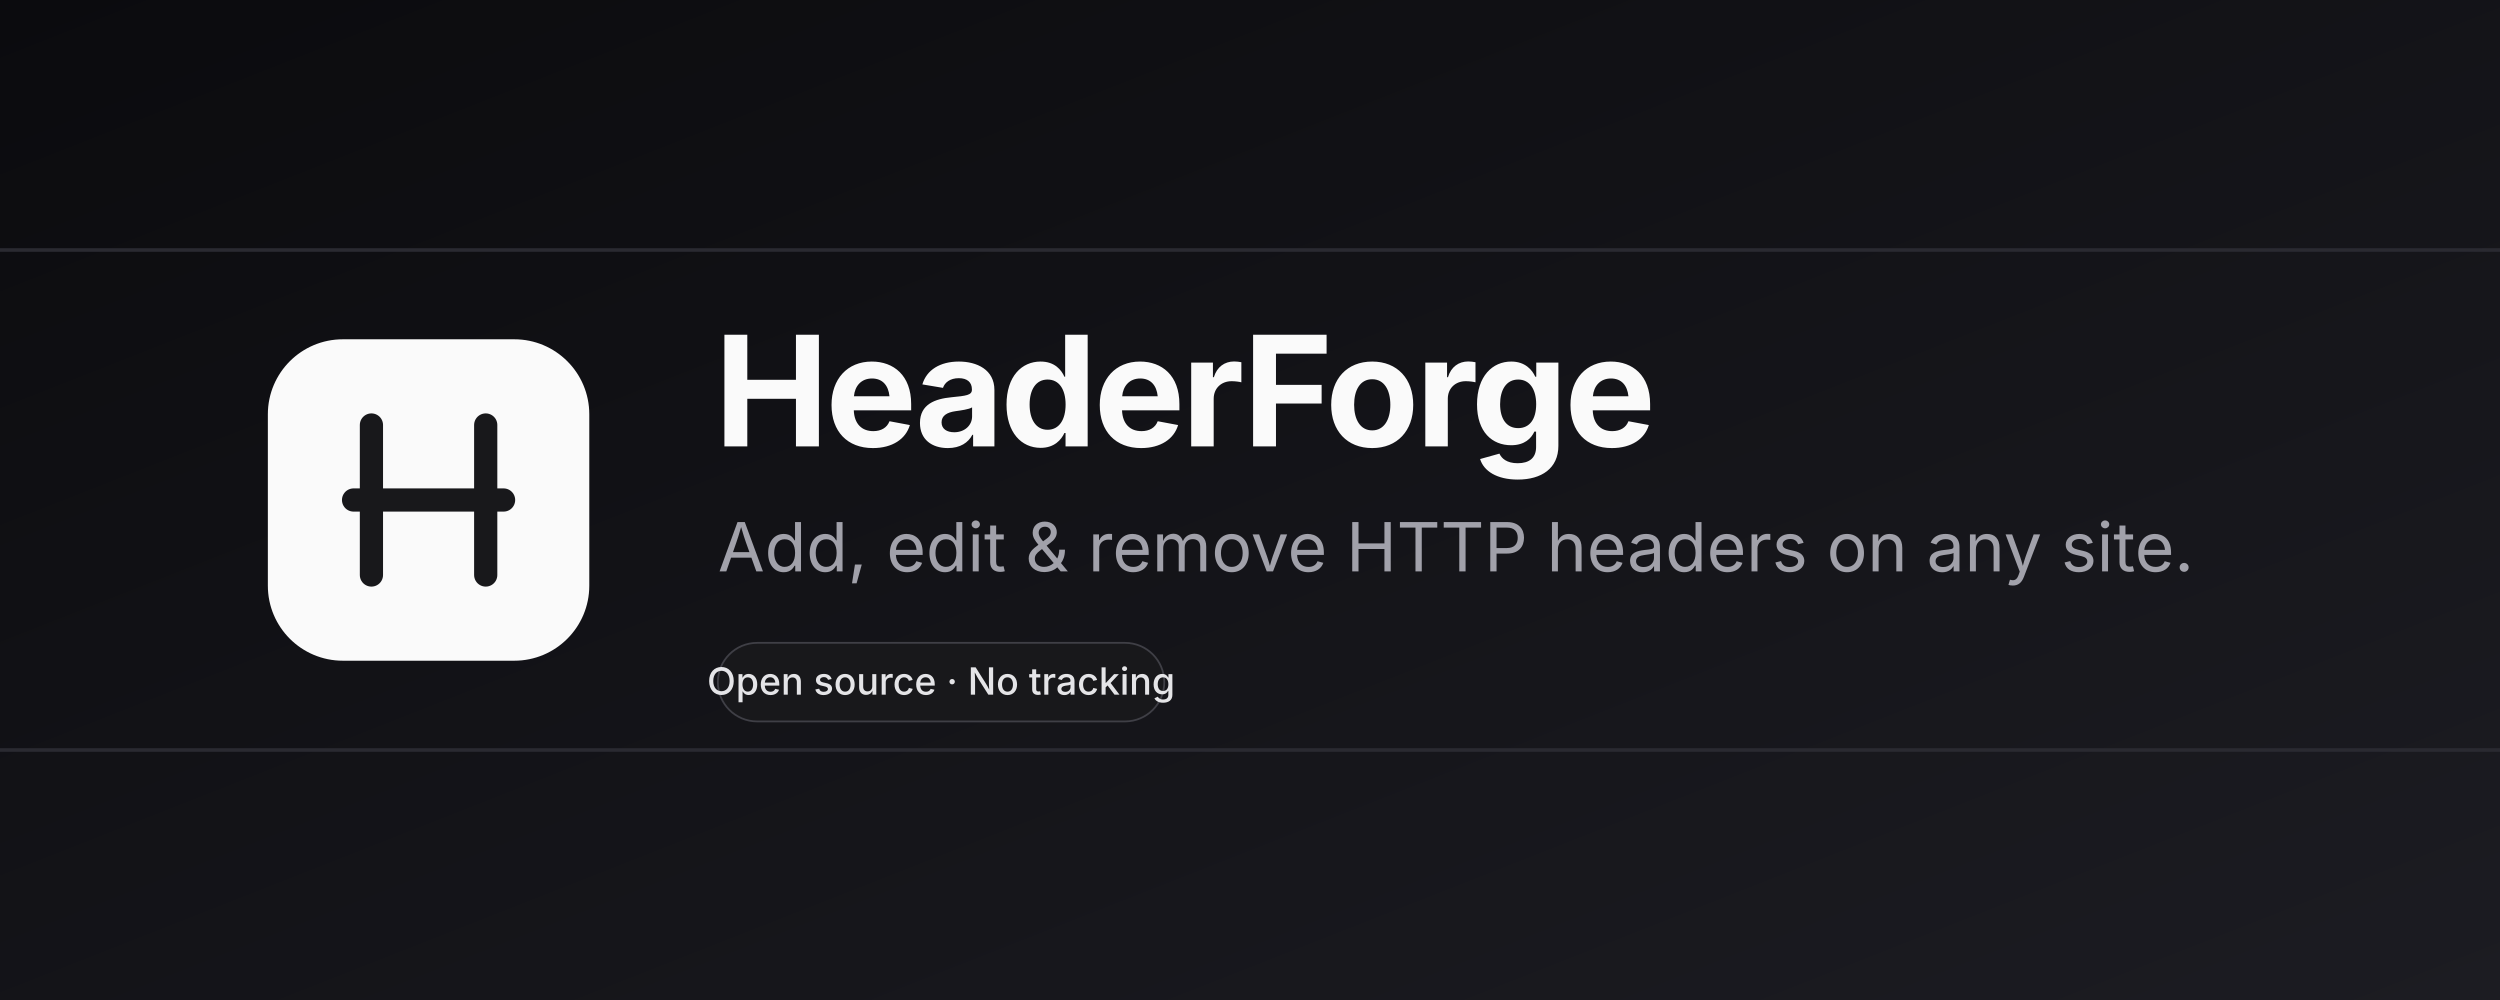
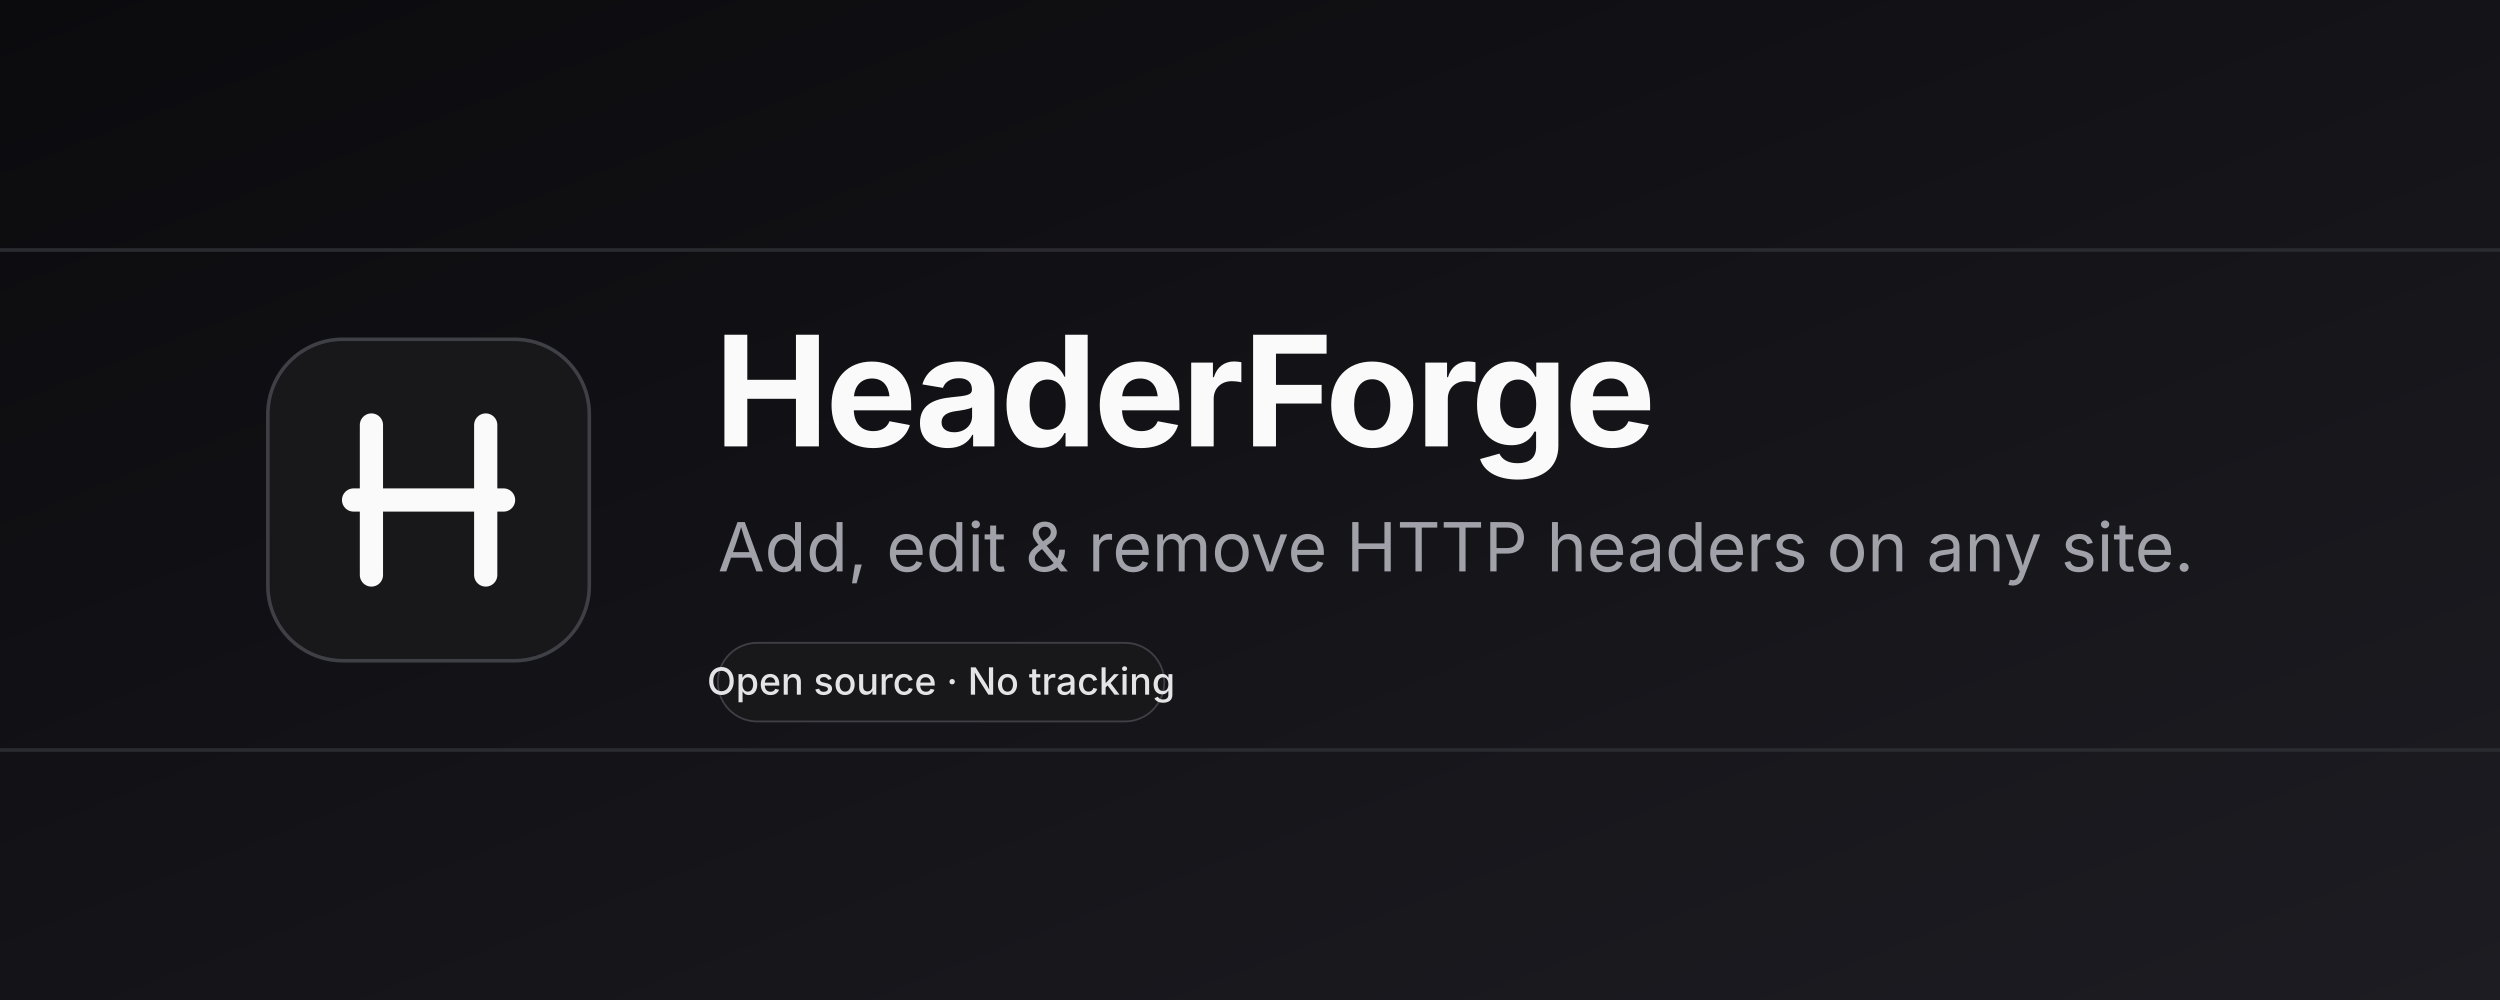
<svg xmlns="http://www.w3.org/2000/svg" width="1400" height="560" viewBox="0 0 1400 560">
  <defs>
    <linearGradient id="bg" x1="0" y1="0" x2="1" y2="1">
      <stop offset="0" stop-color="#0b0b0e" />
      <stop offset="1" stop-color="#1c1c22" />
    </linearGradient>
  </defs>
  <rect width="1400" height="560" fill="url(#bg)" />
  <g stroke="#2a2a31" stroke-width="2">
    <line x1="0" y1="140" x2="1400" y2="140" />
    <line x1="0" y1="420" x2="1400" y2="420" />
  </g>
  <g transform="translate(150,190)">
-     <rect width="180" height="180" rx="42" fill="#fafafa" />
-     <g fill="none" stroke="#18181b" stroke-width="13" stroke-linecap="round">
+     <rect width="180" height="180" rx="42" fill="#18181b" stroke="#3f3f46" stroke-width="2" />
+     <g fill="none" stroke="#fafafa" stroke-width="13" stroke-linecap="round">
      <path d="M58 48 V132" />
      <path d="M122 48 V132" />
      <path d="M48 90 H132" />
    </g>
  </g>
  <g transform="translate(400,0)" font-family="Inter, Segoe UI, Helvetica, Arial, sans-serif">
    <text x="0" y="250" fill="#fafafa" font-size="86" font-weight="700" letter-spacing="-2">HeaderForge</text>
    <text x="2" y="320" fill="#a1a1aa" font-size="38" font-weight="400">Add, edit &amp; remove HTTP headers on any site.</text>
    <g transform="translate(2,360)">
      <rect x="0" y="0" width="250" height="44" rx="22" fill="#18181b" stroke="#3f3f46" />
      <text x="125" y="29" fill="#e4e4e7" font-size="21" font-weight="500" text-anchor="middle">Open source · No tracking</text>
    </g>
  </g>
</svg>
